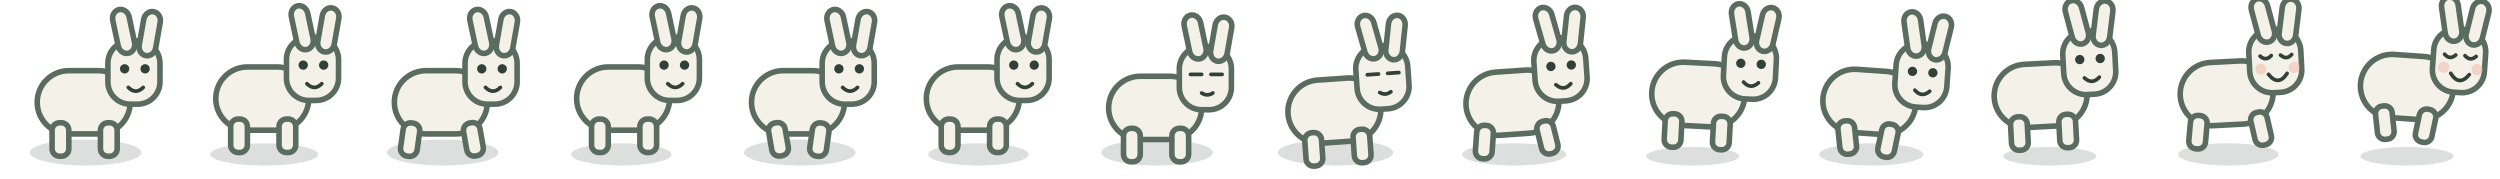
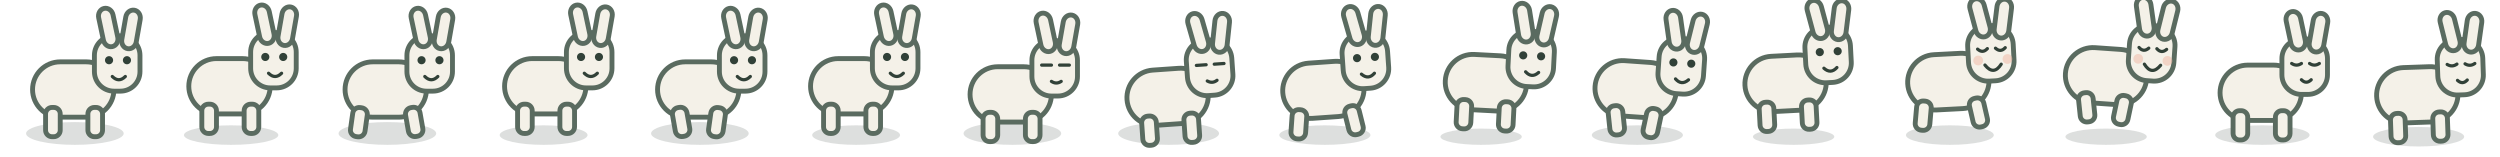
- <svg xmlns="http://www.w3.org/2000/svg" width="1344" height="96" viewBox="0 0 1344 96" role="img" aria-label="Ian alpaca sprite sheet">
+ <svg xmlns="http://www.w3.org/2000/svg" width="1536" height="96" viewBox="0 0 1536 96" role="img" aria-label="Ian alpaca sprite sheet">
  <defs>
    <style>
      .shadow { fill: #29352f; opacity: 0.16; }
      .wool { fill: #f4f1e8; stroke: #5a6b60; stroke-width: 3; }
      .face { fill: none; stroke: #314138; stroke-width: 2; stroke-linecap: round; }
      .eye { fill: #314138; }
      .cheek { fill: #f0b7a4; opacity: 0.5; }
    </style>
    <g id="body">
      <rect class="wool" x="20" y="38" width="50" height="34" rx="17" />
      <rect class="wool" x="58" y="22" width="28" height="34" rx="12" />
      <rect class="wool" x="62" y="5" width="9" height="24" rx="5" transform="rotate(-12 66 17)" />
      <rect class="wool" x="76" y="6" width="9" height="24" rx="5" transform="rotate(10 80 18)" />
    </g>
    <g id="face-smile">
      <circle class="eye" cx="67" cy="37" r="2.5" />
      <circle class="eye" cx="78" cy="37" r="2.5" />
      <path class="face" d="M69 47q4 4 8 0" />
    </g>
    <g id="face-sleep">
      <path class="face" d="M64 37h6" />
      <path class="face" d="M75 37h6" />
      <path class="face" d="M70 47q3 2 6 0" />
+     </g>
+     <g id="face-rest">
+       <path class="face" d="M64 37q3 2 6 0" />
+       <path class="face" d="M75 37q3 2 6 0" />
+       <path class="face" d="M70 47q3 3 6 0" />
    </g>
    <g id="face-happy">
      <path class="face" d="M64 36q3 3 6 0" />
      <path class="face" d="M75 36q3 3 6 0" />
      <path class="face" d="M68 46q5 7 10 0" />
      <circle class="cheek" cx="64" cy="43" r="3" />
      <circle class="cheek" cx="82" cy="43" r="3" />
    </g>
    <g id="legs-neutral">
      <rect class="wool" x="28" y="66" width="9" height="18" rx="4" />
      <rect class="wool" x="54" y="66" width="9" height="18" rx="4" />
    </g>
    <g id="legs-left">
      <rect class="wool" x="24" y="66" width="9" height="18" rx="4" transform="rotate(8 28 75)" />
      <rect class="wool" x="58" y="66" width="9" height="18" rx="4" transform="rotate(-10 62 75)" />
    </g>
    <g id="legs-right">
      <rect class="wool" x="30" y="66" width="9" height="18" rx="4" transform="rotate(-10 34 75)" />
      <rect class="wool" x="52" y="66" width="9" height="18" rx="4" transform="rotate(8 56 75)" />
    </g>
    <g id="idle-a">
      <ellipse class="shadow" cx="46" cy="82" rx="30" ry="7" />
      <use href="#body" />
      <use href="#face-smile" />
      <use href="#legs-neutral" />
    </g>
  </defs>
  <use href="#idle-a" x="0" />
  <g transform="translate(96 0)">
    <ellipse class="shadow" cx="46" cy="83" rx="29" ry="6" />
    <g transform="translate(0 -2)">
      <use href="#body" />
      <use href="#face-smile" />
      <use href="#legs-neutral" />
    </g>
  </g>
  <g transform="translate(192 0)">
    <ellipse class="shadow" cx="46" cy="82" rx="30" ry="7" />
    <use href="#body" />
    <use href="#face-smile" />
    <use href="#legs-left" />
  </g>
  <g transform="translate(288 0)">
    <ellipse class="shadow" cx="46" cy="83" rx="27" ry="6" />
    <g transform="translate(2 -2)">
      <use href="#body" />
      <use href="#face-smile" />
      <use href="#legs-neutral" />
    </g>
  </g>
  <g transform="translate(384 0)">
    <ellipse class="shadow" cx="46" cy="82" rx="30" ry="7" />
    <use href="#body" />
    <use href="#face-smile" />
    <use href="#legs-right" />
  </g>
  <g transform="translate(480 0)">
    <ellipse class="shadow" cx="46" cy="83" rx="27" ry="6" />
    <g transform="translate(-2 -2)">
      <use href="#body" />
      <use href="#face-smile" />
      <use href="#legs-neutral" />
    </g>
  </g>
  <g transform="translate(576 0)">
    <ellipse class="shadow" cx="46" cy="82" rx="30" ry="7" />
    <g transform="translate(0 3)">
      <use href="#body" />
      <use href="#face-sleep" />
      <use href="#legs-neutral" />
    </g>
  </g>
  <g transform="translate(672 0)">
    <ellipse class="shadow" cx="46" cy="82" rx="31" ry="7" />
    <g transform="translate(0 4) rotate(-4 52 50)">
      <use href="#body" />
      <use href="#face-sleep" />
      <use href="#legs-neutral" />
    </g>
  </g>
  <g transform="translate(768 0)">
    <ellipse class="shadow" cx="46" cy="83" rx="28" ry="6" />
    <g transform="rotate(-4 48 54)">
      <use href="#body" />
      <use href="#face-smile" />
      <use href="#legs-left" />
    </g>
  </g>
  <g transform="translate(864 0)">
    <ellipse class="shadow" cx="46" cy="84" rx="25" ry="5" />
    <g transform="translate(4 -4) rotate(3 48 54)">
      <use href="#body" />
      <use href="#face-smile" />
      <use href="#legs-neutral" />
    </g>
  </g>
  <g transform="translate(960 0)">
    <ellipse class="shadow" cx="46" cy="83" rx="28" ry="6" />
    <g transform="rotate(4 48 54)">
      <use href="#body" />
      <use href="#face-smile" />
      <use href="#legs-right" />
    </g>
  </g>
  <g transform="translate(1056 0)">
    <ellipse class="shadow" cx="46" cy="84" rx="25" ry="5" />
    <g transform="translate(-4 -4) rotate(-3 48 54)">
      <use href="#body" />
      <use href="#face-smile" />
      <use href="#legs-neutral" />
    </g>
  </g>
  <g transform="translate(1152 0)">
    <ellipse class="shadow" cx="46" cy="83" rx="27" ry="6" />
    <g transform="translate(0 -5) rotate(-3 48 54)">
      <use href="#body" />
      <use href="#face-happy" />
      <use href="#legs-left" />
    </g>
  </g>
  <g transform="translate(1248 0)">
    <ellipse class="shadow" cx="46" cy="84" rx="25" ry="5" />
    <g transform="translate(1 -8) rotate(4 48 54)">
      <use href="#body" />
      <use href="#face-happy" />
      <use href="#legs-right" />
    </g>
  </g>
+   <g transform="translate(1344 0)">
+     <ellipse class="shadow" cx="46" cy="83" rx="29" ry="6" />
+     <g transform="translate(0 2)">
+       <use href="#body" />
+       <use href="#face-rest" />
+       <use href="#legs-neutral" />
+     </g>
+   </g>
+   <g transform="translate(1440 0)">
+     <ellipse class="shadow" cx="46" cy="84" rx="28" ry="6" />
+     <g transform="translate(0 3) rotate(-2 52 50)">
+       <use href="#body" />
+       <use href="#face-rest" />
+       <use href="#legs-neutral" />
+     </g>
+   </g>
</svg>
